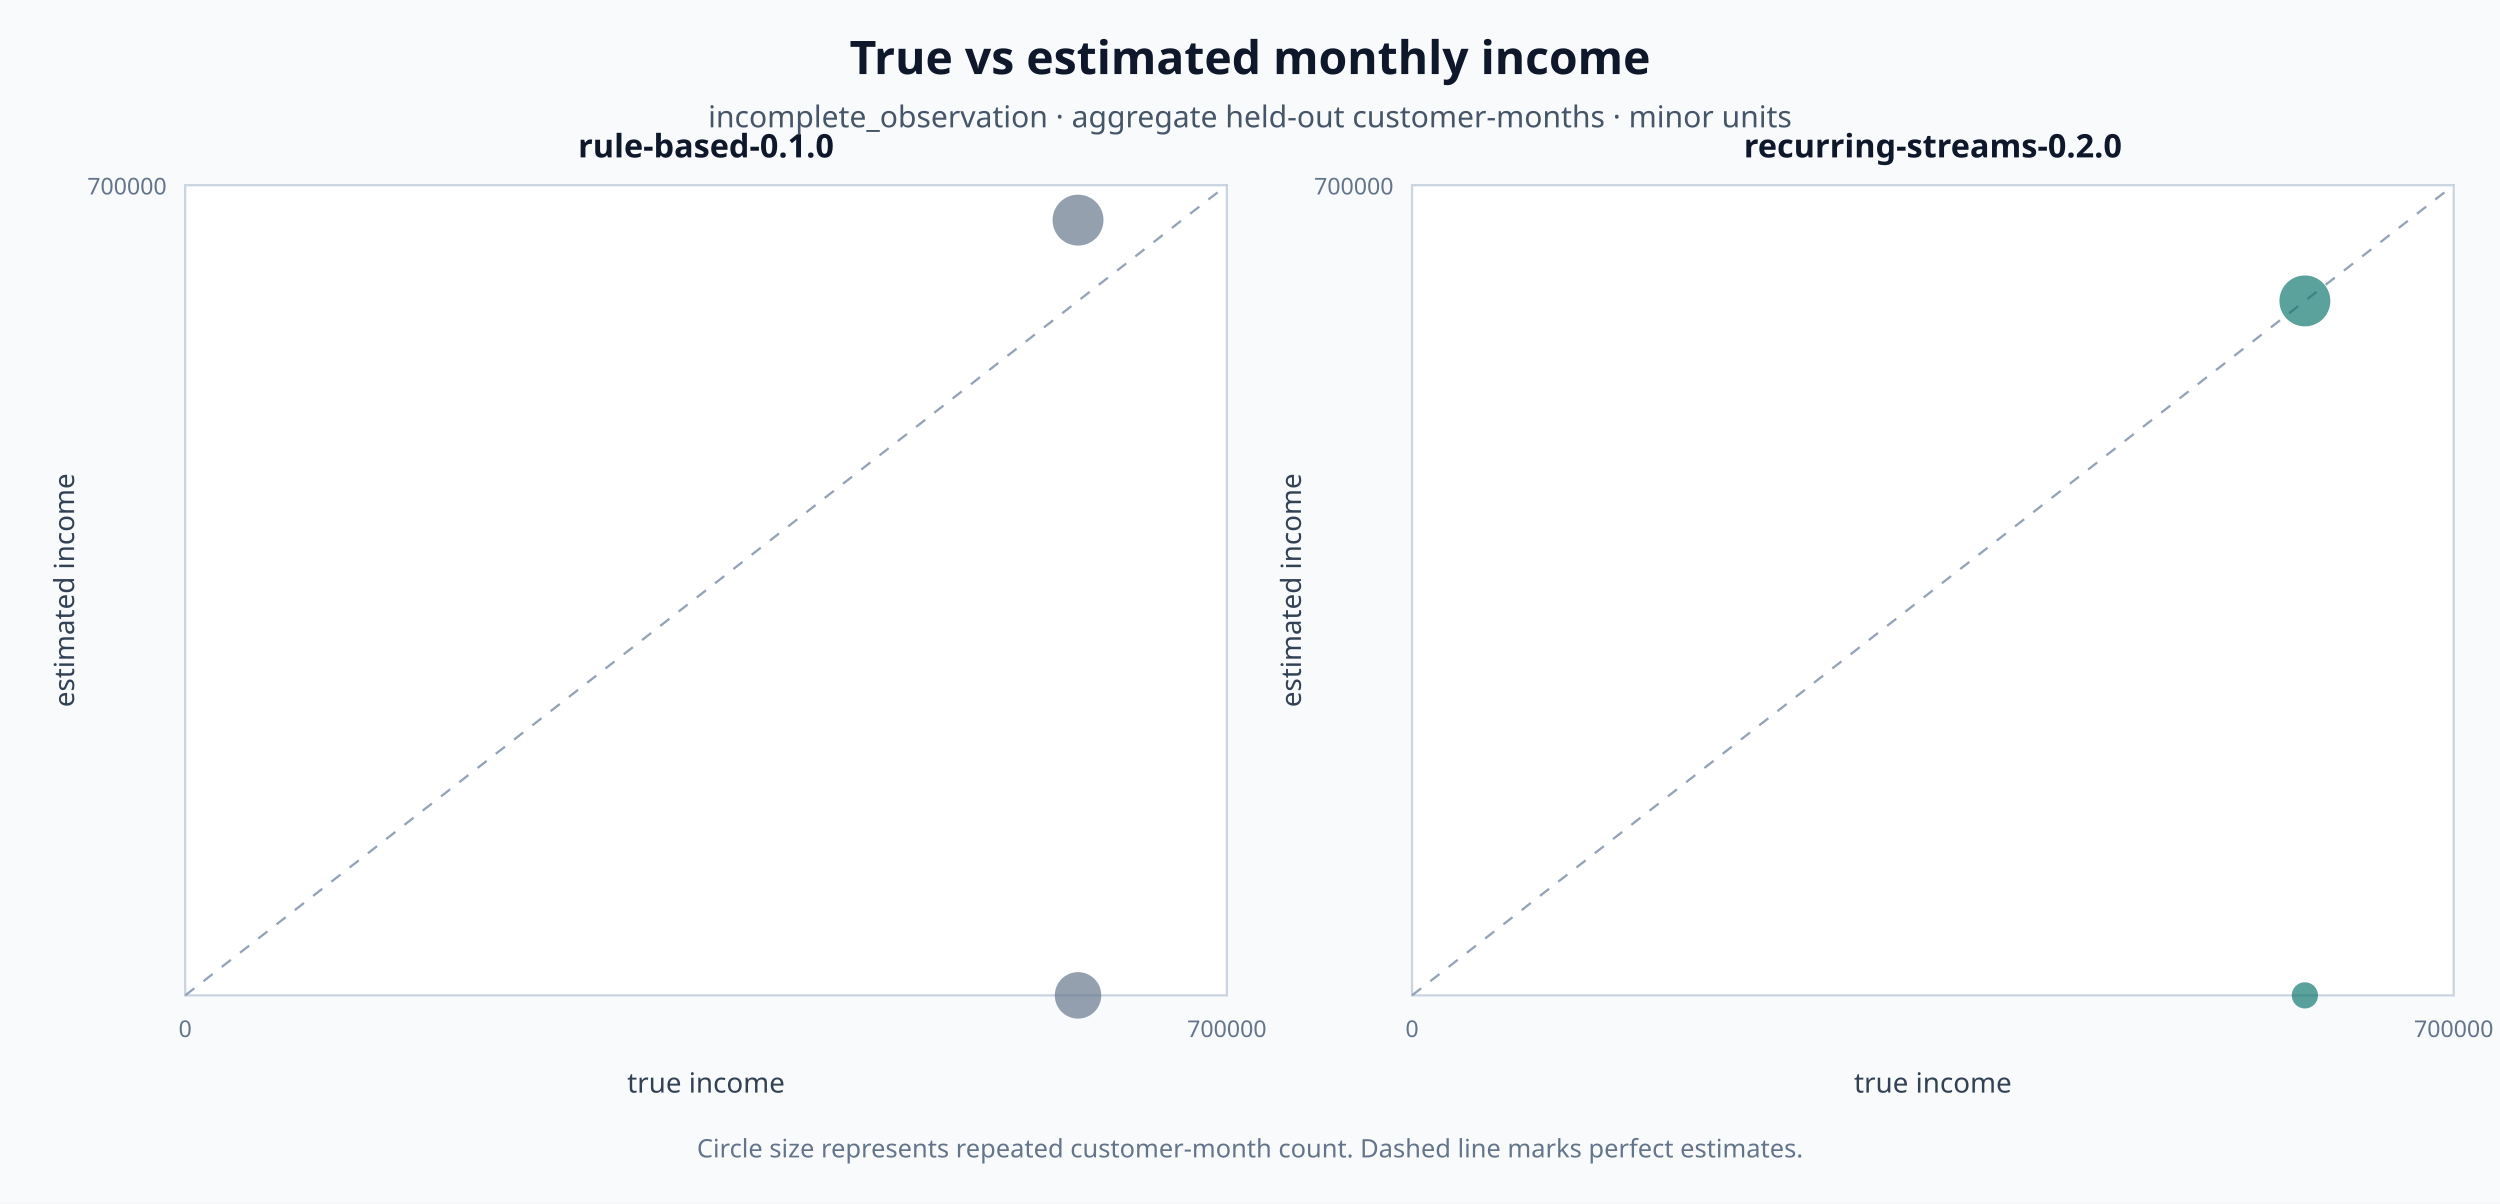
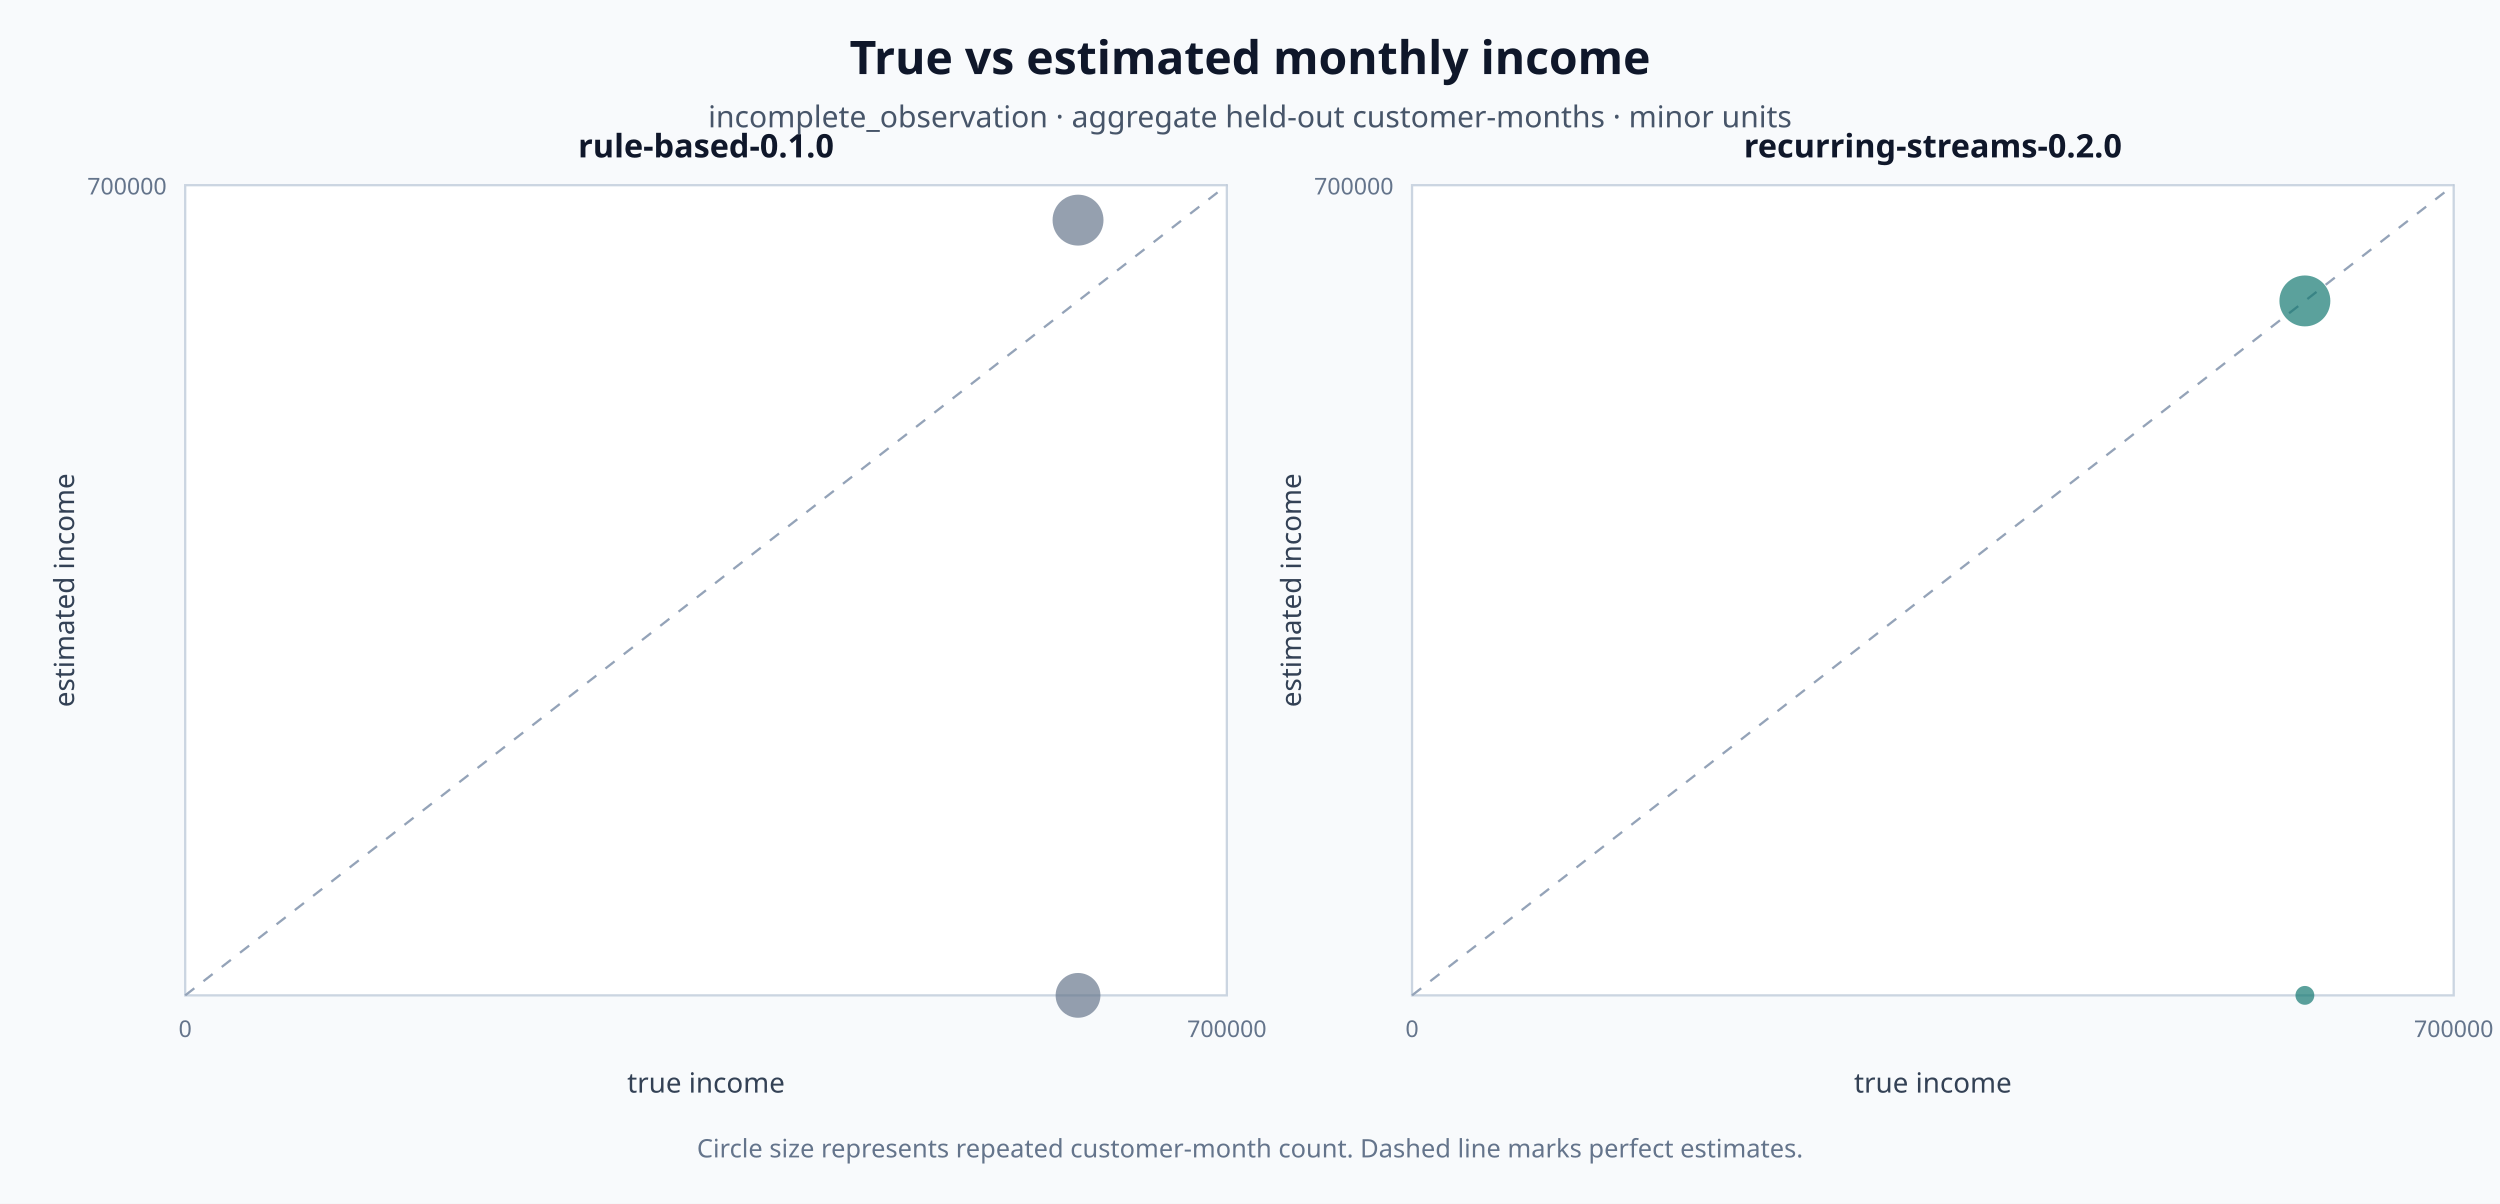
<svg xmlns="http://www.w3.org/2000/svg" width="1080" height="520" viewBox="0 0 1080 520">
  <rect width="1080" height="520" fill="#f8fafc" />
  <text x="540" y="32" text-anchor="middle" font-family="sans-serif" font-size="20" font-weight="700" fill="#0f172a">True vs estimated monthly income</text>
  <text x="540" y="55" text-anchor="middle" font-family="sans-serif" font-size="13" fill="#475569">incomplete_observation · aggregate held-out customer-months · minor units</text>
  <rect x="80" y="80" width="450" height="350" fill="#ffffff" stroke="#cbd5e1" />
  <line x1="80" y1="430" x2="530" y2="80" stroke="#94a3b8" stroke-dasharray="5 5" />
  <text x="305.0" y="68" text-anchor="middle" font-family="sans-serif" font-size="14" font-weight="600" fill="#0f172a">rule-based-0.1.0</text>
  <text x="305.0" y="472" text-anchor="middle" font-family="sans-serif" font-size="12" fill="#334155">true income</text>
  <text x="32" y="255.0" transform="rotate(-90 32 255.0)" text-anchor="middle" font-family="sans-serif" font-size="12" fill="#334155">estimated income</text>
  <text x="80" y="448" text-anchor="middle" font-family="sans-serif" font-size="10" fill="#64748b">0</text>
  <text x="530" y="448" text-anchor="middle" font-family="sans-serif" font-size="10" fill="#64748b">700000</text>
  <text x="72" y="84" text-anchor="end" font-family="sans-serif" font-size="10" fill="#64748b">700000</text>
-   <circle cx="465.71" cy="430.00" r="10.04" fill="#64748b" fill-opacity="0.68" />
+   <circle cx="465.71" cy="430.00" r="9.68" fill="#64748b" fill-opacity="0.68" />
  <circle cx="465.71" cy="95.10" r="11.00" fill="#64748b" fill-opacity="0.68" />
  <rect x="610" y="80" width="450" height="350" fill="#ffffff" stroke="#cbd5e1" />
  <line x1="610" y1="430" x2="1060" y2="80" stroke="#94a3b8" stroke-dasharray="5 5" />
  <text x="835.0" y="68" text-anchor="middle" font-family="sans-serif" font-size="14" font-weight="600" fill="#0f172a">recurring-streams-0.2.0</text>
  <text x="835.0" y="472" text-anchor="middle" font-family="sans-serif" font-size="12" fill="#334155">true income</text>
  <text x="562" y="255.0" transform="rotate(-90 562 255.0)" text-anchor="middle" font-family="sans-serif" font-size="12" fill="#334155">estimated income</text>
  <text x="610" y="448" text-anchor="middle" font-family="sans-serif" font-size="10" fill="#64748b">0</text>
  <text x="1060" y="448" text-anchor="middle" font-family="sans-serif" font-size="10" fill="#64748b">700000</text>
  <text x="602" y="84" text-anchor="end" font-family="sans-serif" font-size="10" fill="#64748b">700000</text>
-   <circle cx="995.71" cy="430.00" r="5.67" fill="#0f766e" fill-opacity="0.68" />
+   <circle cx="995.71" cy="430.00" r="4.08" fill="#0f766e" fill-opacity="0.68" />
  <circle cx="995.71" cy="130.00" r="11.00" fill="#0f766e" fill-opacity="0.68" />
  <text x="540" y="500" text-anchor="middle" font-family="sans-serif" font-size="11" fill="#64748b">Circle size represents repeated customer-month count. Dashed line marks perfect estimates.</text>
</svg>
